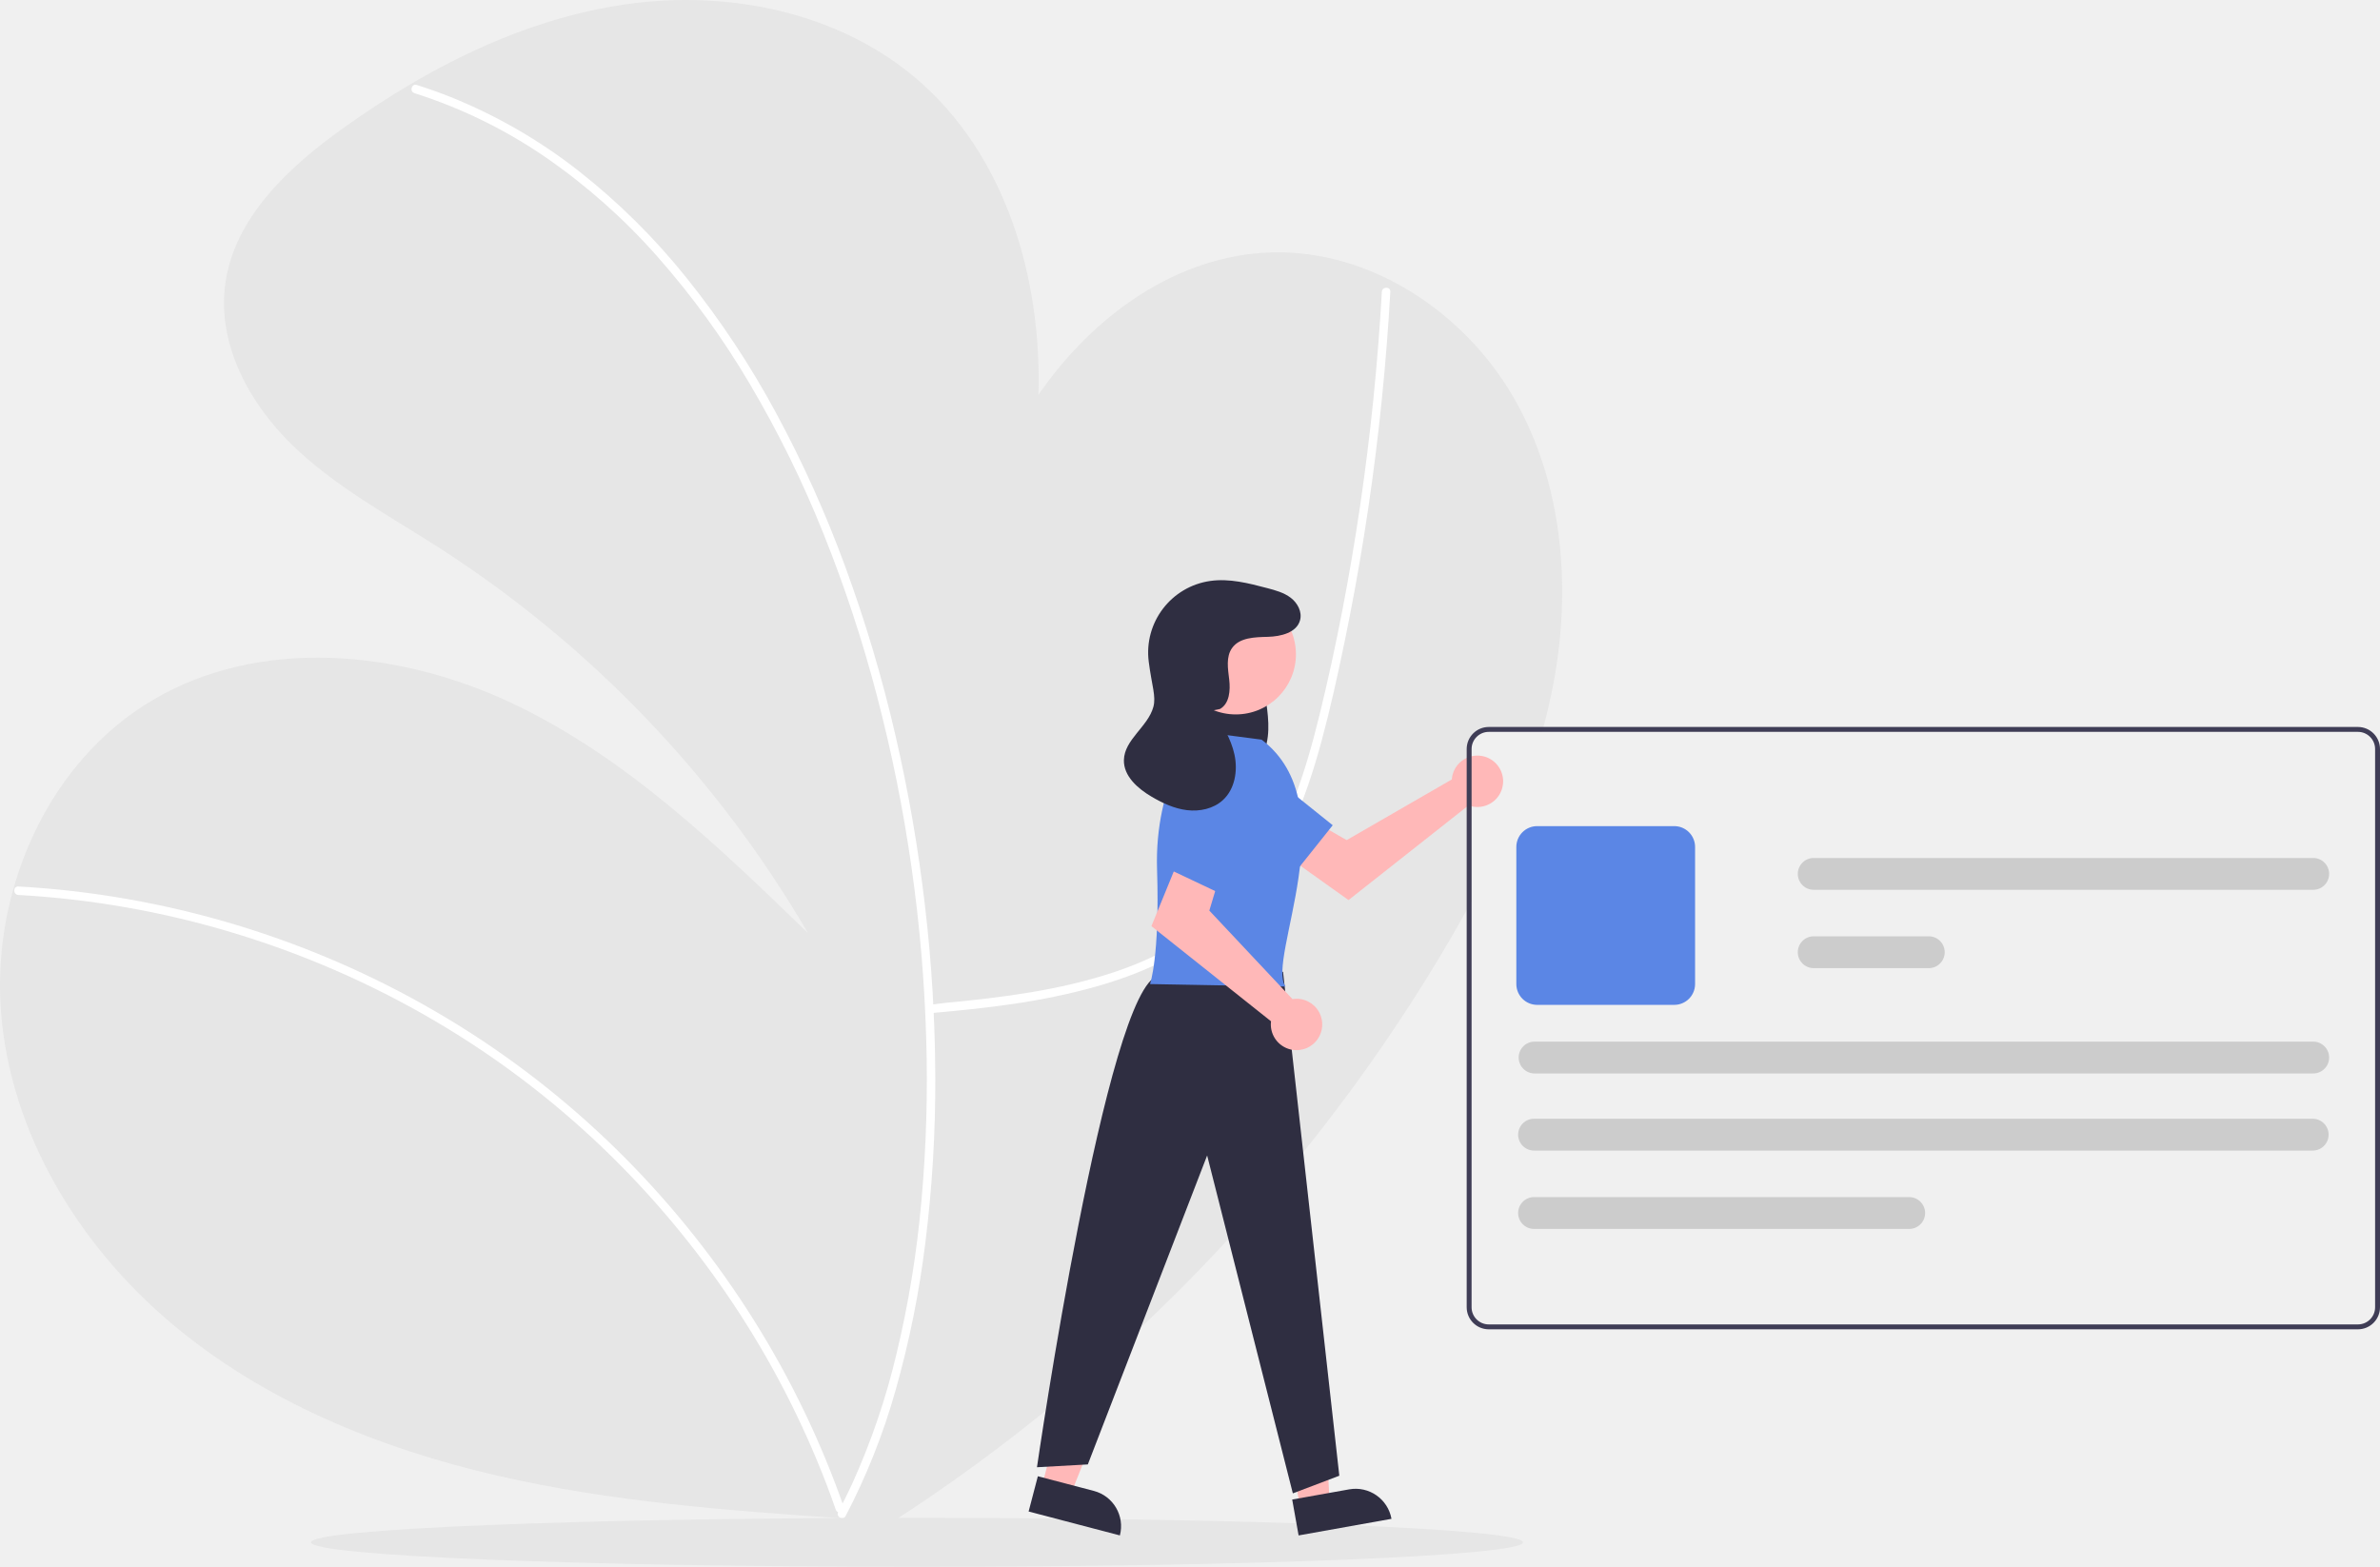
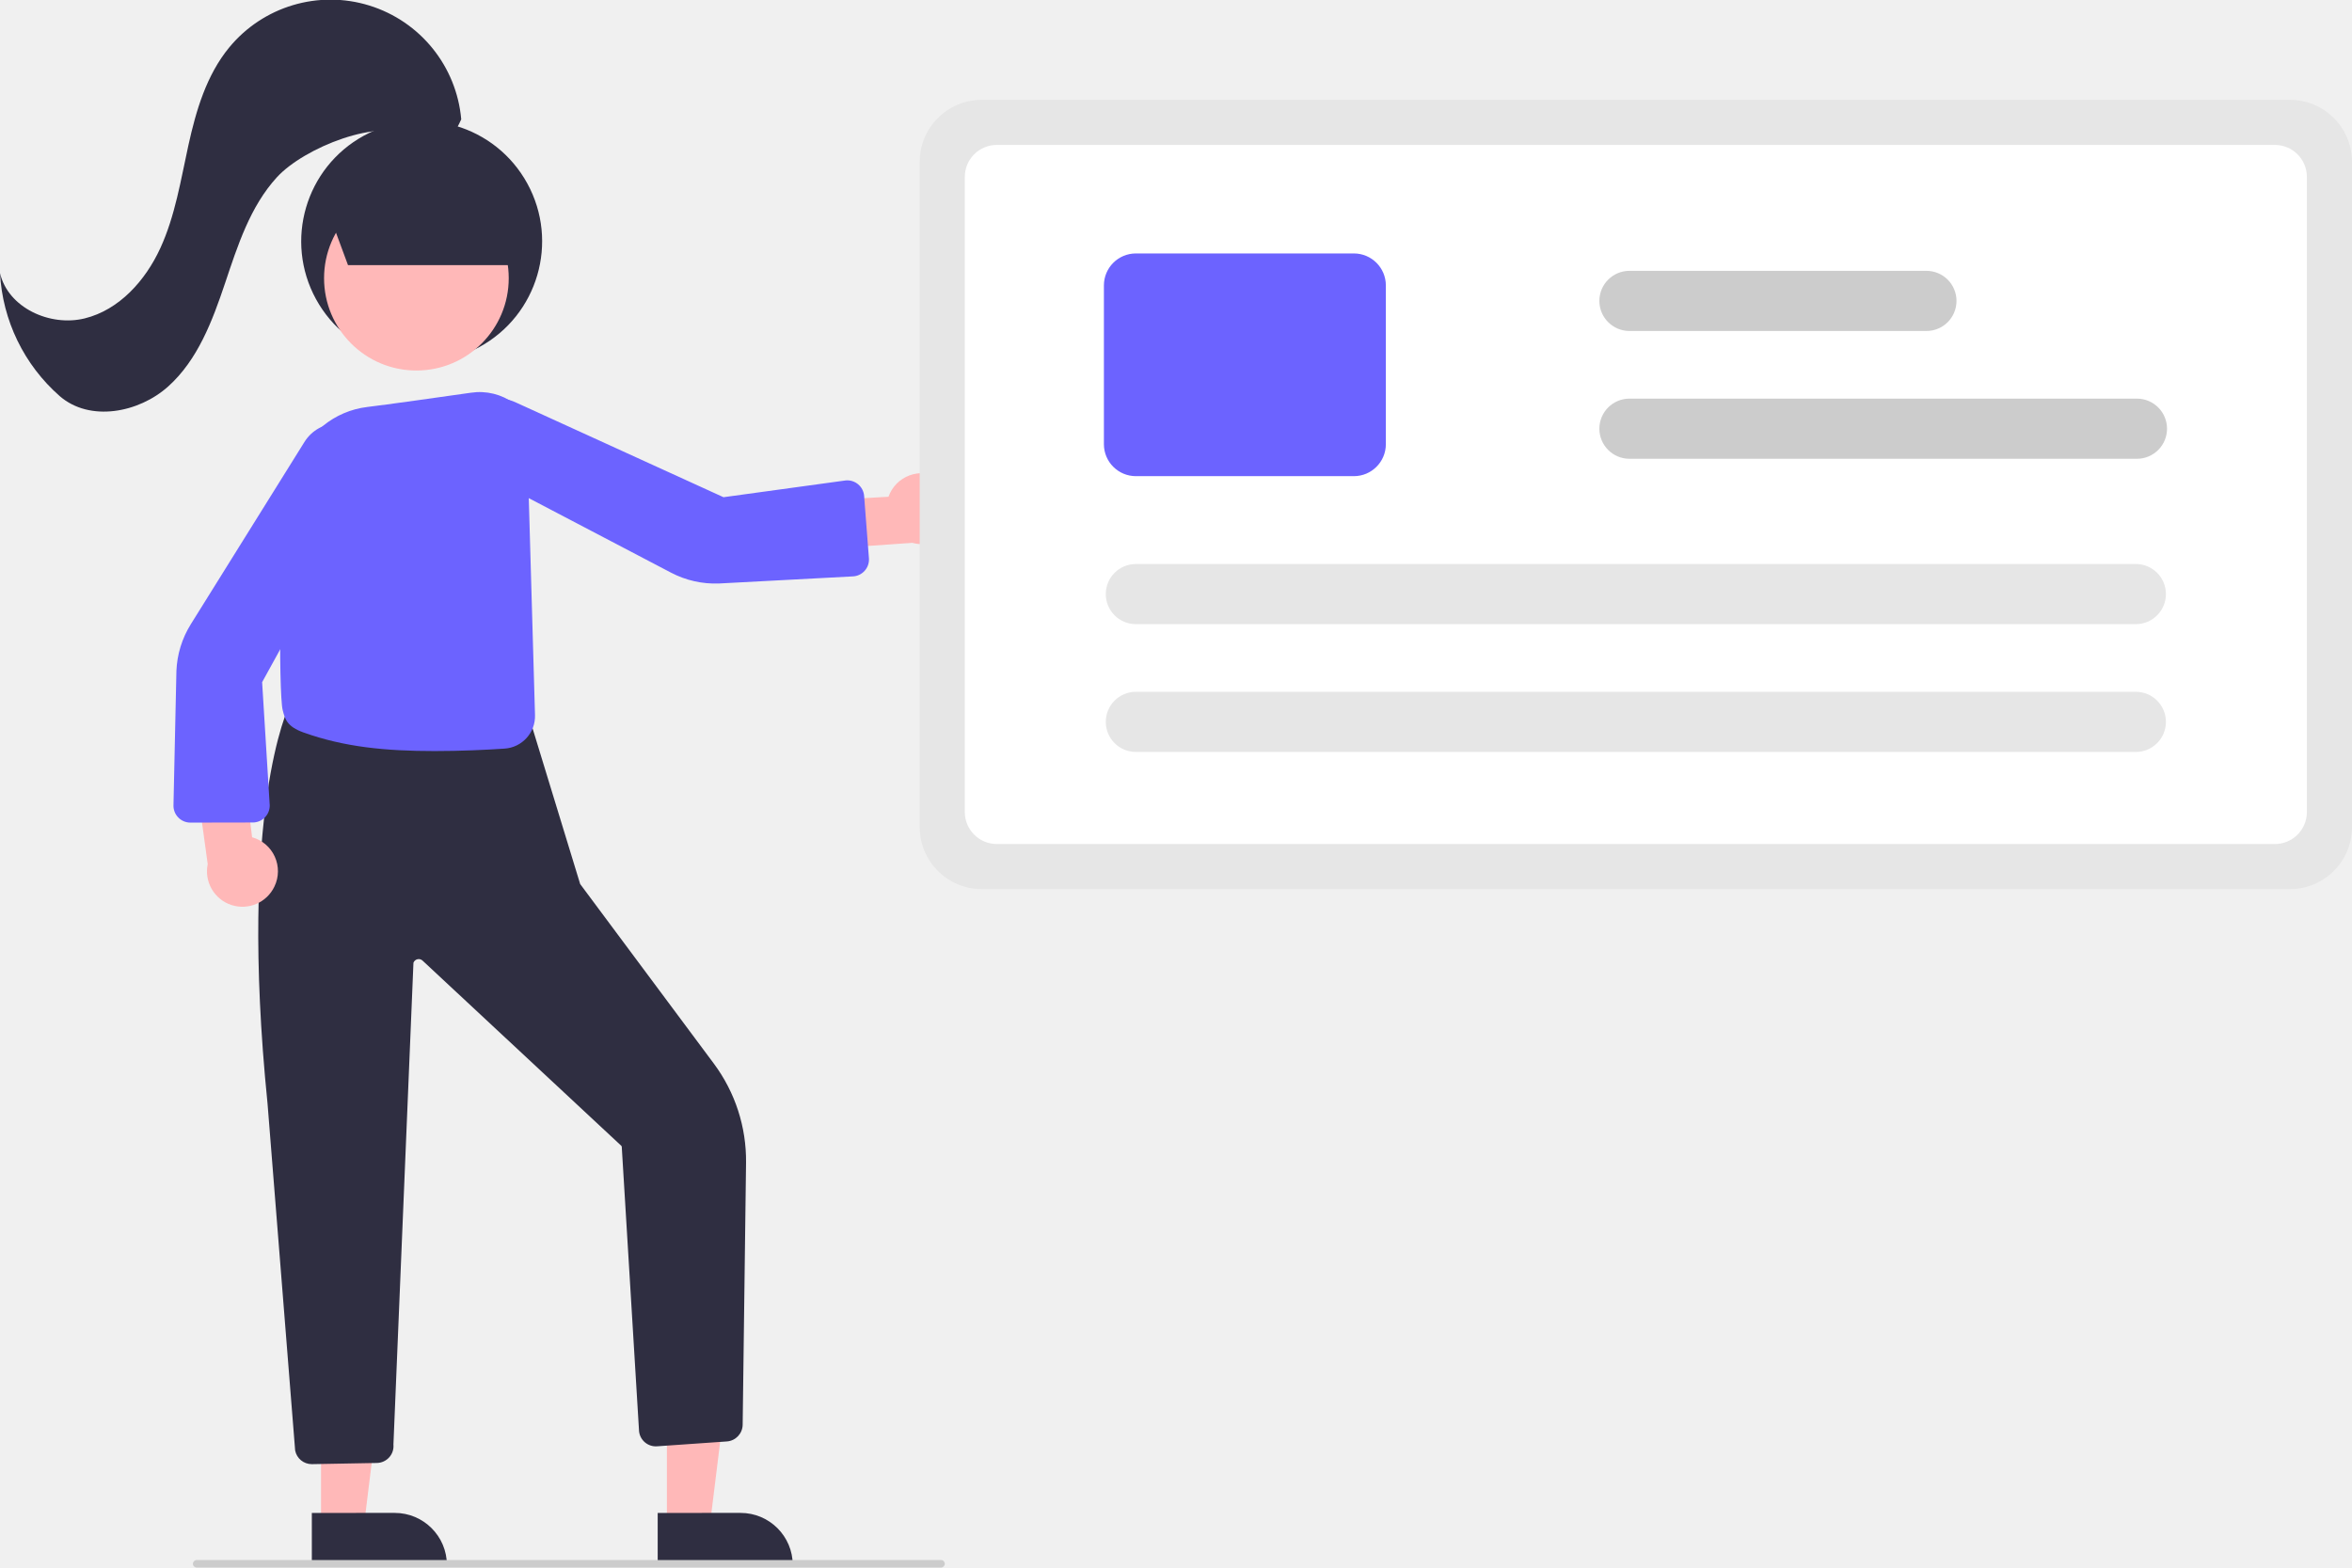
- <svg xmlns="http://www.w3.org/2000/svg" id="b944483d-564a-4430-a20f-83b53d0ebb22" data-name="Layer 1" width="972.004" height="639.896" viewBox="0 0 972.004 639.896">
-   <path d="M748.372,409.458q-1.68,8.835-4.03,17.49c-.17.67-.36,1.33-.55,2h-21.79a7.008,7.008,0,0,0-7,7v62.12c-.66,1.23-1.33,2.45-2,3.67-3.46,6.3-7.06,12.53-10.74,18.68a710.143,710.143,0,0,1-243.69,243.55l5.92-13.36c-2.17-.15-4.35-.3-6.52-.45-47.25-3.23-94.66-6.81-140.8-17.43-48.27-11.11-95.49-30.38-133.32-62.33-37.84-31.96-65.58-77.6-69.43-126.98a144.883,144.883,0,0,1,5.07-50.41c8.87-31.52,28.25-59.88,56.21-76.66,43.92-26.35,101.21-20.98,147.51.94,46.29,21.91,83.97,58.18,120.76,93.82a466.421,466.421,0,0,0-150.91-157.52c-20.56-13.16-42.38-24.88-59.86-41.93-17.47-17.04-30.36-40.93-27.27-65.14,3.51-27.46,26-48.3,48.53-64.37,9-6.42,18.29-12.51,27.87-18.11,27.03-15.84,56.27-27.79,87.15-32.22,41.83-6.01,87.01,3.11,119.08,30.63,36.13,31.01,50.95,81.02,49.54,128.86,22.26-32.36,56.59-57.13,95.36-58.18,40.25-1.08,78.51,24.35,98.67,59.21C752.282,327.188,755.902,369.908,748.372,409.458Z" transform="translate(-113.9979 -130.0522)" fill="#e6e6e6" />
-   <path d="M493.714,543.853c23.575-2.076,45.352-4.502,68.196-10.966,22.143-6.266,43.451-16.755,59.215-33.882,16.955-18.422,26.107-42.345,32.564-66.161,3.6-13.278,6.559-26.742,9.35-40.21q4.543-21.92,8.073-44.033,7.027-44.018,10.033-88.554.363-5.406.666-10.816c.125-2.225-3.335-2.218-3.46,0q-2.47,43.9-8.885,87.457c-4.221,28.53-9.621,56.937-16.472,84.955-5.804,23.736-13.32,47.843-28.206,67.603-13.96,18.529-34.122,30.638-55.892,37.877-22.153,7.367-45.51,10.308-68.659,12.495-2.84.268-3.681.524-6.522.774-2.201.194-2.221,3.656,0,3.46Z" transform="translate(-113.9979 -130.0522)" fill="#fff" />
-   <path d="M121.489,495.561a375.005,375.005,0,0,1,87.701,15.454,379.01,379.01,0,0,1,81.676,35.552,369.763,369.763,0,0,1,68.78,51.786,378.862,378.862,0,0,1,53.727,64.062A375.101,375.101,0,0,1,451.82,736.947q1.827,4.811,3.52,9.67c.729,2.089,4.073,1.19,3.336-.92a378.643,378.643,0,0,0-36.729-76.387,383.571,383.571,0,0,0-52.7-66.391A373.961,373.961,0,0,0,301.967,549.227a381.917,381.917,0,0,0-169.574-56.376q-5.446-.456-10.903-.751c-2.225-.122-2.218,3.339,0,3.46Z" transform="translate(-113.9979 -130.0522)" fill="#fff" />
-   <path d="M283.267,168.094A203.799,203.799,0,0,1,336.768,194.238a251.246,251.246,0,0,1,45.672,40.56,336.25,336.25,0,0,1,37.82,52.121,444.662,444.662,0,0,1,30.07,61.135,553.194,553.194,0,0,1,21.898,66.495,621.484,621.484,0,0,1,14.003,69.475,620.231,620.231,0,0,1,6.027,69.869,553.489,553.489,0,0,1-1.979,67.025,426.913,426.913,0,0,1-10.063,61.706,291.562,291.562,0,0,1-18.155,53.357q-2.697,5.841-5.722,11.521c-1.047,1.965,1.939,3.715,2.988,1.746A266.706,266.706,0,0,0,479.76,697.819a398.287,398.287,0,0,0,12.186-60.499,526.375,526.375,0,0,0,4.026-66.889,613.744,613.744,0,0,0-4.188-70.288,633.107,633.107,0,0,0-12.19-70.232,573.113,573.113,0,0,0-20.381-68.399,475.91,475.91,0,0,0-28.342-62.945,364.897,364.897,0,0,0-36.341-54.851A270.583,270.583,0,0,0,350.134,199.719a214.685,214.685,0,0,0-52.065-30.033q-6.846-2.725-13.882-4.929c-2.129-.67-3.04,2.669-.92,3.336Z" transform="translate(-113.9979 -130.0522)" fill="#fff" />
-   <ellipse cx="374.504" cy="629.896" rx="247.5" ry="10" fill="#e6e6e6" />
-   <path d="M707.171,446.737a10.526,10.526,0,0,0-.239,1.64l-42.957,24.782-10.441-6.011-11.131,14.572,22.337,15.921,49.008-38.663a10.496,10.496,0,1,0-6.576-12.241Z" transform="translate(-113.9979 -130.0522)" fill="#ffb8b8" />
-   <path d="M609.338,461.942l33.824,24.107,15.128-18.967L625.41,440.699a13.324,13.324,0,0,0-19.189,2.659v0A13.324,13.324,0,0,0,609.338,461.942Z" transform="translate(-113.9979 -130.0522)" fill="#5b86e5" />
-   <polygon points="425.519 606.957 437.379 610.064 455.009 565.8 437.506 561.213 425.519 606.957" fill="#ffb8b8" />
-   <path d="M535.348,737.595h38.531a0,0,0,0,1,0,0v14.887a0,0,0,0,1,0,0H550.235a14.887,14.887,0,0,1-14.887-14.887v0A0,0,0,0,1,535.348,737.595Z" transform="translate(788.2714 1476.272) rotate(-165.317)" fill="#2f2e41" />
-   <polygon points="530.942 615.401 543.011 613.245 540.439 565.668 522.627 568.85 530.942 615.401" fill="#ffb8b8" />
-   <path d="M642.747,738.963h38.531a0,0,0,0,1,0,0v14.887a0,0,0,0,1,0,0H657.634a14.887,14.887,0,0,1-14.887-14.887v0A0,0,0,0,1,642.747,738.963Z" transform="translate(1330.963 1234.719) rotate(169.8721)" fill="#2f2e41" />
-   <path d="M621.175,395.561c2.974.724,5.393,3.754,6.846,7.265A50.675,50.675,0,0,1,630.726,414.24c1.142,7.257,2.238,15.113-.123,21.834-2.768,7.877-10.142,12.003-16.539,10.064s-11.484-9.217-13.223-17.594a42.61,42.61,0,0,1,2.924-25.084c1.817-4.137,4.322-7.954,7.65-9.82a7.55,7.55,0,0,1,10.068,2.098" transform="translate(-113.9979 -130.0522)" fill="#2f2e41" />
-   <path d="M638.002,526.948,660.979,732.742l-18.977,7.206-35-138L558.274,728.126l-20.772,1.154s28.5-196.332,49.622-200.794Z" transform="translate(-113.9979 -130.0522)" fill="#2f2e41" />
-   <circle cx="504.705" cy="267.211" r="24.561" fill="#ffb8b8" />
-   <path d="M629.244,432.128l-26.542-3.462s-17.31,20.772-16.156,56.545-2.885,46.737-2.885,46.737l55.34,1C631.002,521.948,664.464,458.771,629.244,432.128Z" transform="translate(-113.9979 -130.0522)" fill="#5b86e5" />
-   <path d="M643.502,537.948a10.526,10.526,0,0,0-1.651.142l-33.955-36.146,3.462-11.54-16.733-7.501L584.238,508.291l48.852,38.859a10.496,10.496,0,1,0,10.412-9.203Z" transform="translate(-113.9979 -130.0522)" fill="#ffb8b8" />
-   <path d="M606.312,446.191l-15.727,38.443,21.926,10.386,18.158-38.045a13.324,13.324,0,0,0-6.98-18.071h0A13.324,13.324,0,0,0,606.312,446.191Z" transform="translate(-113.9979 -130.0522)" fill="#5b86e5" />
-   <path d="M612.278,419.592c3.848-2.22,4.259-7.576,3.736-11.988s-1.397-9.331,1.197-12.938c3.095-4.306,9.314-4.391,14.615-4.532s11.756-1.693,13.129-6.814c.908-3.384-1.034-7.016-3.82-9.14s-6.272-3.063-9.66-3.956c-7.579-1.997-15.405-4.01-23.166-2.913a29.535,29.535,0,0,0-25.163,32.98c1.256,9.851,3.078,14.153,1.882,18.496-2.227,8.09-11.831,13.287-12.022,21.677-.15,6.562,5.647,11.624,11.302,14.956,4.486,2.643,9.327,4.885,14.496,5.504s10.735-.566,14.586-4.07c4.967-4.519,6.195-12.069,4.771-18.631s-5.077-12.39-8.691-18.049" transform="translate(-113.9979 -130.0522)" fill="#2f2e41" />
-   <path d="M1077.002,426.948h-355a9.014,9.014,0,0,0-9,9v228a9.014,9.014,0,0,0,9,9h355a9.014,9.014,0,0,0,9-9v-228A9.014,9.014,0,0,0,1077.002,426.948Zm7,237a7.008,7.008,0,0,1-7,7h-355a7.008,7.008,0,0,1-7-7v-228a7.008,7.008,0,0,1,7-7h355a7.008,7.008,0,0,1,7,7Z" transform="translate(-113.9979 -130.0522)" fill="#3f3d56" />
-   <path d="M797.777,540.443h-56a8.51,8.51,0,0,1-8.5-8.5v-56a8.51,8.51,0,0,1,8.5-8.5h56a8.51,8.51,0,0,1,8.5,8.5v56A8.51,8.51,0,0,1,797.777,540.443Z" transform="translate(-113.9979 -130.0522)" fill="#5b86e5" />
-   <path d="M1058.513,599.953H740.513a6.5,6.5,0,1,1,0-13h318a6.5,6.5,0,0,1,0,13Z" transform="translate(-113.9979 -130.0522)" fill="#ccc" />
-   <path d="M1058.727,568.453h-318a6.5,6.5,0,0,1,0-13h318a6.5,6.5,0,0,1,0,13Z" transform="translate(-113.9979 -130.0522)" fill="#ccc" />
-   <path d="M901.727,525.443h-47a6.5,6.5,0,0,1,0-13h47a6.5,6.5,0,0,1,0,13Z" transform="translate(-113.9979 -130.0522)" fill="#ccc" />
-   <path d="M1058.727,493.453h-204a6.5,6.5,0,0,1,0-13h204a6.5,6.5,0,0,1,0,13Z" transform="translate(-113.9979 -130.0522)" fill="#ccc" />
-   <path d="M893.727,631.953H740.513a6.5,6.5,0,1,1,0-13h153.214a6.5,6.5,0,1,1,0,13Z" transform="translate(-113.9979 -130.0522)" fill="#ccc" />
+ <svg xmlns="http://www.w3.org/2000/svg" id="b349698d-76f6-4d11-bd66-db075a783fa5" data-name="Layer 1" width="625.645" height="417.059" viewBox="0 0 625.645 417.059">
+   <polygon points="85.4 405.79 96.832 405.789 102.269 361.693 85.396 361.695 85.4 405.79" fill="#ffb8b8" />
+   <path d="M370.128,643.993H406.058a0,0,0,0,1,0,0v13.882a0,0,0,0,1,0,0H384.01A13.882,13.882,0,0,1,370.128,643.993v0a0,0,0,0,1,0,0Z" transform="translate(489.0668 1060.362) rotate(179.9948)" fill="#2f2e41" />
+   <polygon points="177.4 405.79 188.832 405.789 194.269 361.693 177.396 361.695 177.4 405.79" fill="#ffb8b8" />
+   <path d="M462.128,643.993H498.058a0,0,0,0,1,0,0v13.882a0,0,0,0,1,0,0H476.01A13.882,13.882,0,0,1,462.128,643.993v0A0,0,0,0,1,462.128,643.993Z" transform="translate(673.0669 1060.354) rotate(179.9948)" fill="#2f2e41" />
+   <path d="M370.105,631.02A4.493,4.493,0,0,1,365.69,627.386l-7.341-92.245c-7.903-78.117,5.624-105.637,5.762-105.906l.148-.291.325.019,63.453,3.652,13.469,44.06L477.111,524.513a43.331,43.331,0,0,1,8.521,26.287l-.901,69.748a4.526,4.526,0,0,1-4.187,4.431l-18.587,1.293a4.485,4.485,0,0,1-4.787-4.008l-4.605-75.725a.39.39,0,0,0-.107-.208l-52.805-49.216a1.501,1.501,0,0,0-2.496.493l-5.325,128.195a4.446,4.446,0,0,1-1.103,3.382,4.51,4.51,0,0,1-3.292,1.521l-17.247.314C370.16,631.02,370.132,631.02,370.105,631.02Z" transform="translate(-287.1775 -241.4703)" fill="#2f2e41" />
+   <circle cx="399.345" cy="305.68" r="32.041" transform="translate(-384.8622 -12.46081) rotate(-28.66321)" fill="#2f2e41" />
+   <path d="M536.976,368.575a9.377,9.377,0,0,0-13.457,5.063l-21.394,1.199-2.442,13.179,30.189-2.118a9.428,9.428,0,0,0,7.105-17.324Z" transform="translate(-287.1775 -241.4703)" fill="#ffb8b8" />
+   <path d="M360.189,477.317a9.377,9.377,0,0,0-5.948-13.09l-2.621-21.267-13.312-1.559,4.123,29.981a9.428,9.428,0,0,0,17.758,5.936Z" transform="translate(-287.1775 -241.4703)" fill="#ffb8b8" />
+   <circle cx="110.764" cy="74.018" r="24.561" fill="#ffb8b8" />
+   <path d="M402.785,441.294c-13.06,0-24.004-1.057-34.858-4.938-4.468-1.597-4.946-3.578-5.574-6.055-.986-3.888-1.527-49.866,3.565-65.125a22.902,22.902,0,0,1,18.973-15.428c4.848-.571,19.35-2.621,27.563-3.792a15.518,15.518,0,0,1,11.446,2.804c2.177,1.635,3.307,3.391,3.36,5.219l2.232,77.739a8.664,8.664,0,0,1-8.09,8.926C416.383,440.984,409.86,441.294,402.785,441.294Z" transform="translate(-287.1775 -241.4703)" fill="#6c63ff" />
+   <path d="M337.82,460.333a4.5,4.5,0,0,1-4.495-4.674l.78-35.655a25.39,25.39,0,0,1,3.817-12.436l30.265-48.549a10.529,10.529,0,0,1,8.933-4.936,10.415,10.415,0,0,1,8.896,5.002h0a10.502,10.502,0,0,1,.247,10.53l-29.358,53.356,2.021,32.748a4.5,4.5,0,0,1-4.49,4.581l-16.607.032Z" transform="translate(-287.1775 -241.4703)" fill="#6c63ff" />
+   <path d="M517.187,393.327a4.455,4.455,0,0,1-3.185,1.5l-35.631,1.89a25.383,25.383,0,0,1-12.677-2.877l-50.677-26.55a10.48,10.48,0,0,1-1.268-17.784l.292.405-.292-.405a10.5,10.5,0,0,1,10.482-1.034L479.634,373.757l32.529-4.467a4.5,4.5,0,0,1,4.879,4.137l1.274,16.558c.006.083.01.165.012.248A4.457,4.457,0,0,1,517.187,393.327Z" transform="translate(-287.1775 -241.4703)" fill="#6c63ff" />
+   <polygon points="92.571 70.539 86.199 53.332 114.851 45.039 135.33 51.332 135.33 70.539 92.571 70.539" fill="#2f2e41" />
+   <path d="M409.868,273.217a34.907,34.907,0,0,0-61.727-19.112c-6.024,7.321-8.807,16.739-10.844,25.998s-3.512,18.762-7.467,27.378S318.901,323.924,309.694,326.186s-20.389-2.831-22.517-12.07a46.845,46.845,0,0,0,15.898,32.751c7.977,6.918,21.001,4.472,28.854-2.587s11.74-17.417,15.102-27.427,6.678-20.445,13.81-28.231,27.347-16.061,36.508-10.81C404.533,281.93,407.111,279.312,409.868,273.217Z" transform="translate(-287.1775 -241.4703)" fill="#2f2e41" />
+   <path d="M896.322,478.03h-348a16.519,16.519,0,0,1-16.5-16.5v-177a16.519,16.519,0,0,1,16.5-16.5h348a16.519,16.519,0,0,1,16.5,16.5v177A16.519,16.519,0,0,1,896.322,478.03Z" transform="translate(-287.1775 -241.4703)" fill="#e6e6e6" />
+   <path d="M892.322,466.03h-340a8.51,8.51,0,0,1-8.5-8.5v-169a8.509,8.509,0,0,1,8.5-8.5h340a8.509,8.509,0,0,1,8.5,8.5v169A8.51,8.51,0,0,1,892.322,466.03Z" transform="translate(-287.1775 -241.4703)" fill="#fff" />
+   <path d="M855.323,441.53h-266a8,8,0,1,1,0-16h266a8,8,0,0,1,0,16Z" transform="translate(-287.1775 -241.4703)" fill="#e6e6e6" />
+   <path d="M855.323,407.53h-266a8,8,0,1,1,0-16h266a8,8,0,0,1,0,16Z" transform="translate(-287.1775 -241.4703)" fill="#e6e6e6" />
+   <path d="M647.322,368.157h-58a8.51,8.51,0,0,1-8.5-8.5V317.402a8.51,8.51,0,0,1,8.5-8.5h58a8.51,8.51,0,0,1,8.5,8.5v42.255A8.51,8.51,0,0,1,647.322,368.157Z" transform="translate(-287.1775 -241.4703)" fill="#6c63ff" />
+   <path d="M855.618,363.53h-135a8,8,0,1,1,0-16h135a8,8,0,0,1,0,16Z" transform="translate(-287.1775 -241.4703)" fill="#ccc" />
+   <path d="M799.618,329.53h-79a8,8,0,1,1,0-16h79a8,8,0,0,1,0,16Z" transform="translate(-287.1775 -241.4703)" fill="#ccc" />
+   <path d="M537.496,658.53h-198a1,1,0,1,1,0-2h198a1,1,0,0,1,0,2Z" transform="translate(-287.1775 -241.4703)" fill="#ccc" />
</svg>
